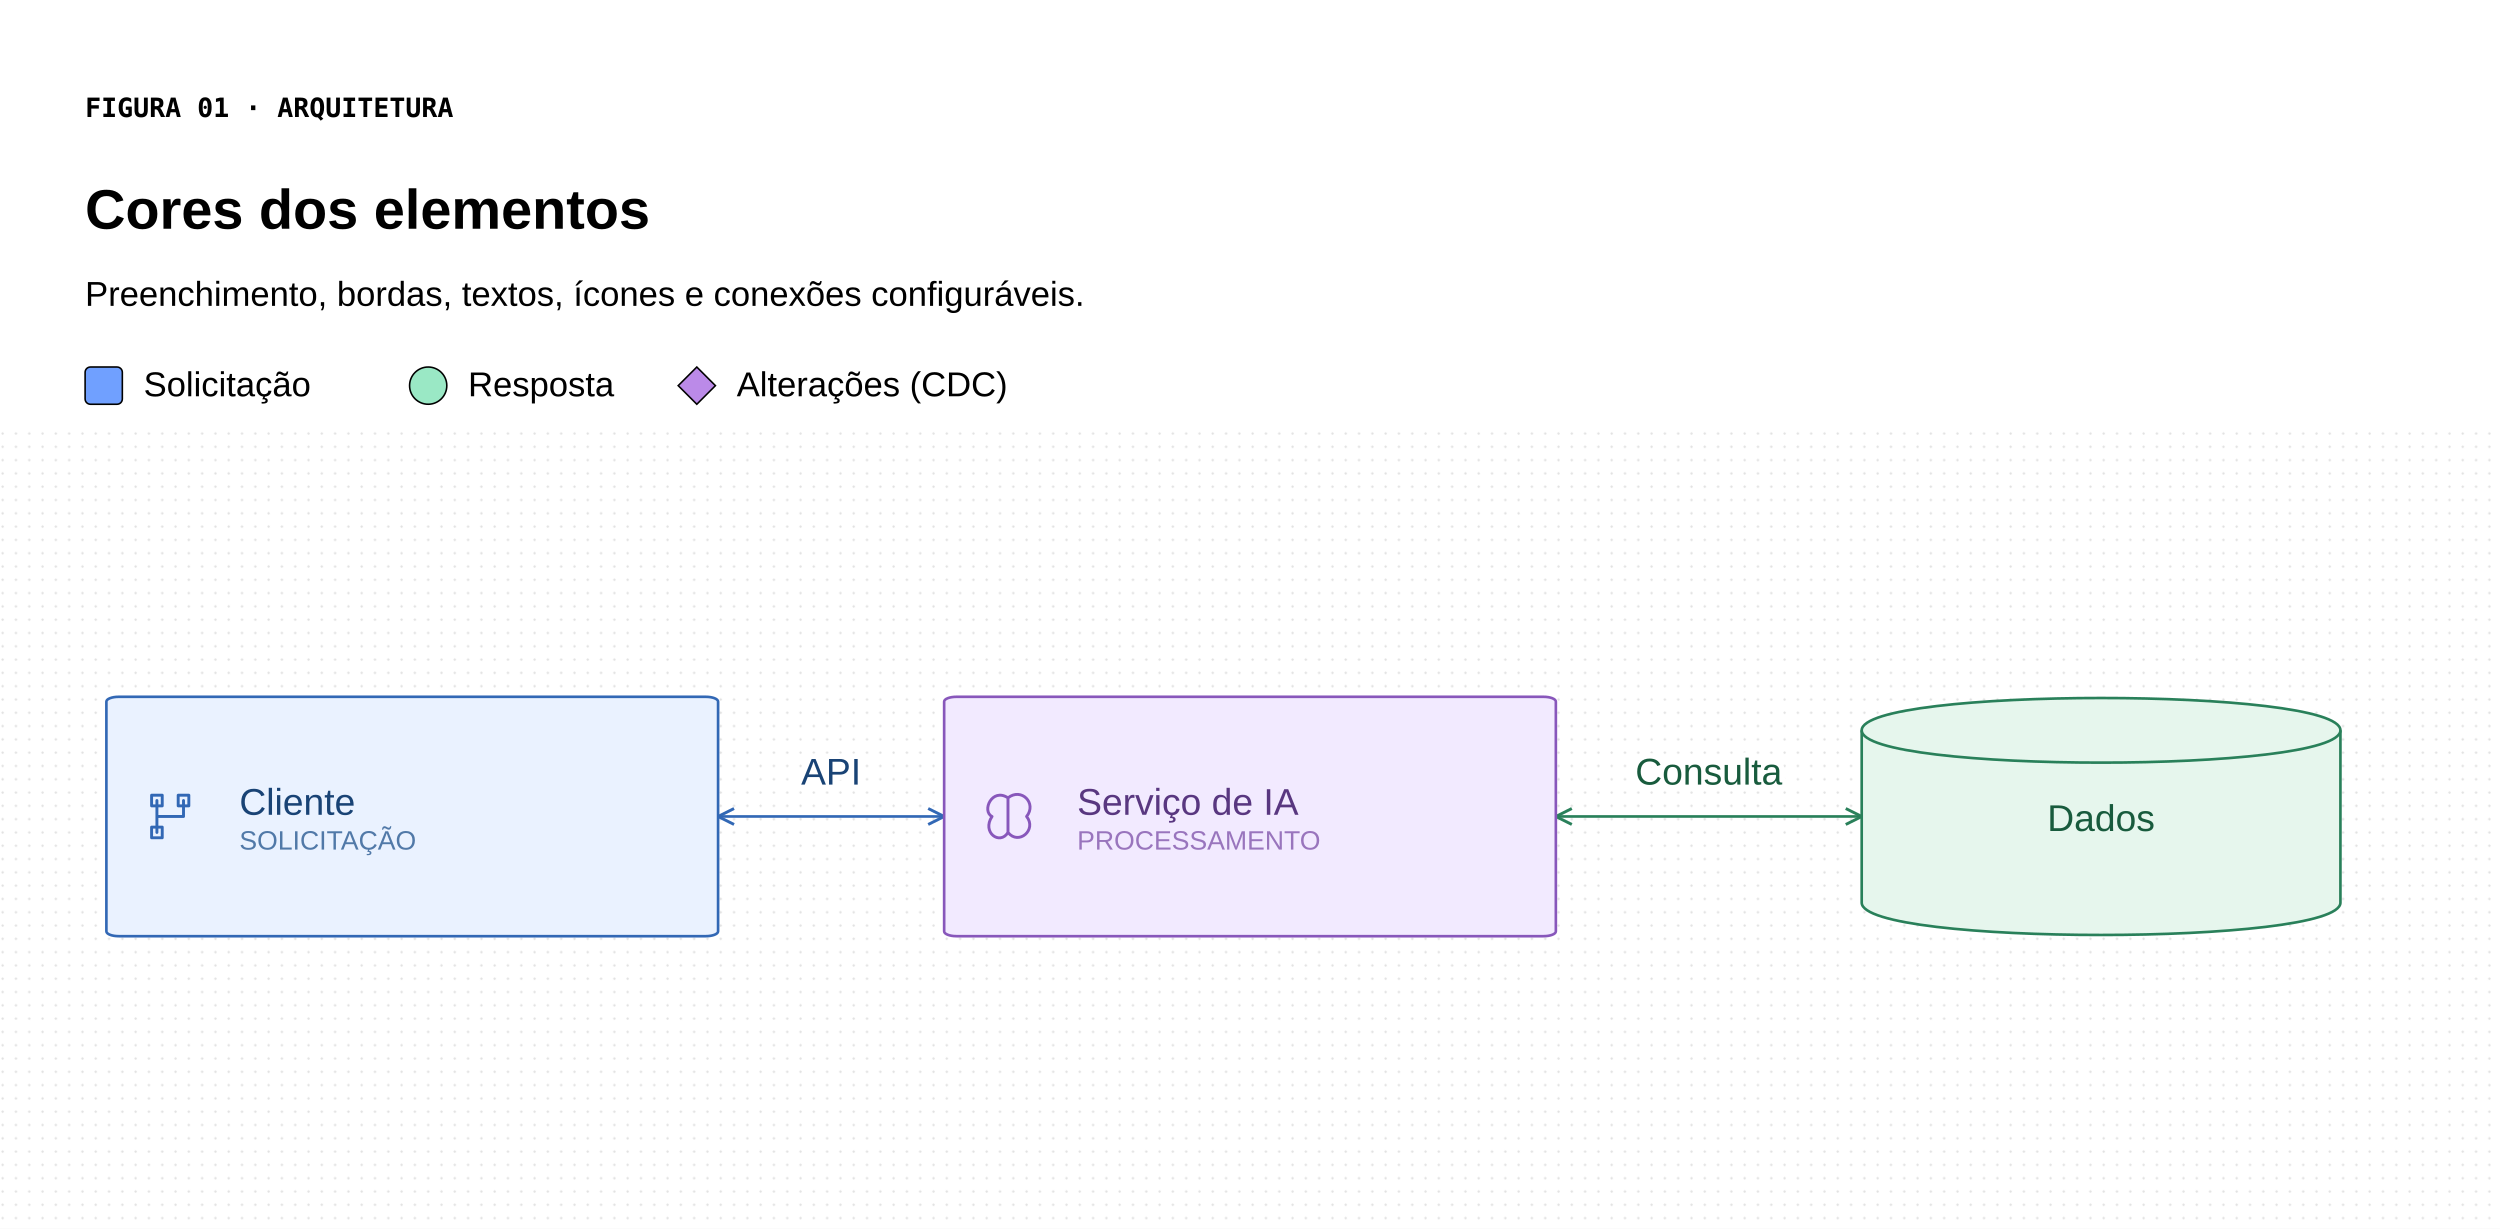
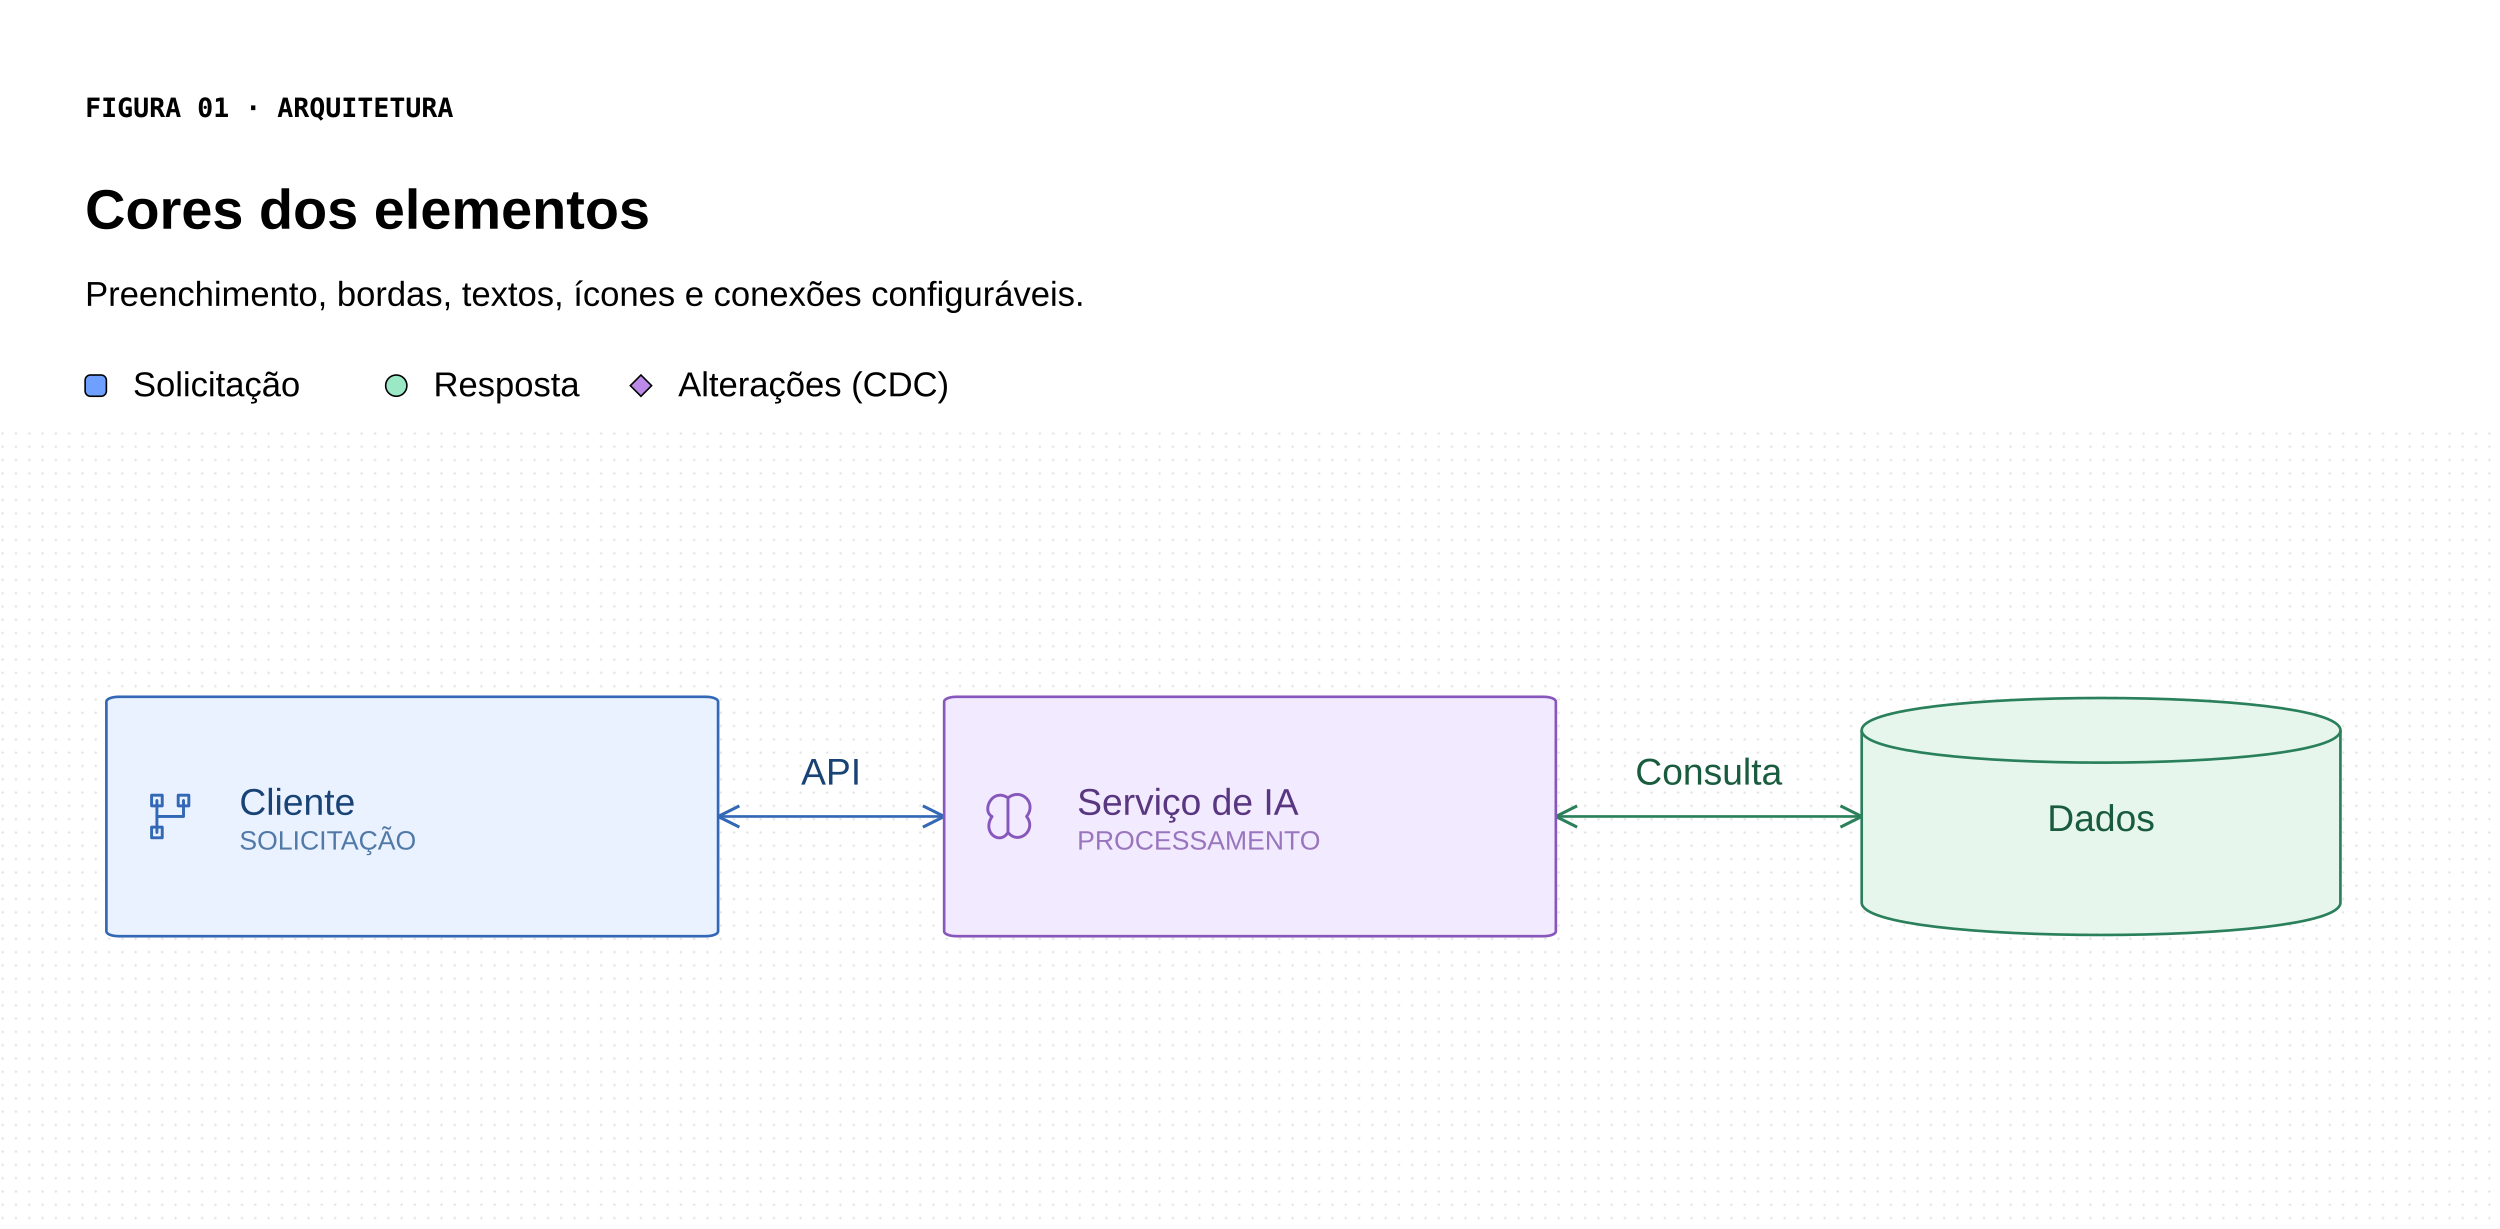
<svg xmlns="http://www.w3.org/2000/svg" viewBox="0 0 940 462" width="940" height="462" role="img" aria-label="Cores dos elementos">
-   <style>text{font-family:Arial,sans-serif;fill:#000}.kicker{font-family:monospace;font-size:10px;font-weight:600}.figure-title{font-size:21px;font-weight:700}.description{font-size:13px}.legend-label{font-size:13px}.edge-label{paint-order:stroke;stroke:white;stroke-width:4px;stroke-linejoin:round}.rail{fill:none;stroke:black;stroke-width:1;stroke-linecap:round;stroke-linejoin:round}.node-shape{stroke-linejoin:round}.selection{fill:none;stroke:#1675df;stroke-width:1.5;stroke-dasharray:4 3;pointer-events:none}.hit{stroke:transparent;stroke-width:16;fill:none;cursor:pointer}.node{cursor:move}.node text,.icon,.packet{pointer-events:none}.resize{fill:white;stroke:#1675df;cursor:nwse-resize}.port{fill:white;stroke:#2563eb;stroke-width:1.5;opacity:0;cursor:crosshair}.node:hover&gt;.port,.node.selected&gt;.port,.connecting .port{opacity:1}.diagram-controls{cursor:pointer}@media(prefers-reduced-motion:reduce){.packet{display:none}}</style>
+   <style>:root{font-size:1rem}text{font-family:Arial,sans-serif;fill:#000}.kicker{font-family:monospace;font-size:10px;font-weight:600}.figure-title{font-size:21px;font-weight:700}.description{font-size:13px}.legend-label{font-size:13px}.edge-label{paint-order:stroke;stroke:white;stroke-width:4px;stroke-linejoin:round}.rail{fill:none;stroke:black;stroke-width:1;stroke-linecap:round;stroke-linejoin:round}.node-shape{stroke-linejoin:round}.selection{fill:none;stroke:#1675df;stroke-width:1.5;stroke-dasharray:4 3;pointer-events:none}.hit{stroke:transparent;stroke-width:16;fill:none;cursor:pointer}.node{cursor:move}.node text,.icon,.packet,.flow-token{pointer-events:none}.flow-token{overflow:visible}.resize{fill:white;stroke:#1675df;cursor:nwse-resize}.port{fill:white;stroke:#2563eb;stroke-width:1.5;opacity:0;cursor:crosshair}.node:hover&gt;.port,.node.selected&gt;.port,.connecting .port{opacity:1}.diagram-controls{cursor:pointer}@media(prefers-reduced-motion:reduce){.packet{display:none}.protocol-packet{display:inline;opacity:.5!important}}</style>
  <defs>
    <pattern id="af-grid" width="5" height="5" patternUnits="userSpaceOnUse">
      <circle cx="1" cy="1" r=".45" fill="#e2e2e2" />
    </pattern>
-     <marker id="af-edge-0-arrow" viewBox="0 0 8 8" markerWidth="8" markerHeight="8" refX="7" refY="4" orient="auto-start-reverse" markerUnits="userSpaceOnUse">
-       <path d="M1 1L7 4L1 7" fill="none" stroke="#3268b5" stroke-width="1.1" />
+     <marker id="af-edge-0-arrow" viewBox="0 0 10 10" markerWidth="10" markerHeight="10" refX="9" refY="5" orient="auto-start-reverse" markerUnits="userSpaceOnUse">
+       <path d="M1 1L9 5L1 9" fill="none" stroke="#3268b5" stroke-width="1.15" />
    </marker>
-     <marker id="af-edge-1-arrow" viewBox="0 0 8 8" markerWidth="8" markerHeight="8" refX="7" refY="4" orient="auto-start-reverse" markerUnits="userSpaceOnUse">
-       <path d="M1 1L7 4L1 7" fill="none" stroke="#29805a" stroke-width="1.1" />
+     <marker id="af-edge-1-arrow" viewBox="0 0 10 10" markerWidth="10" markerHeight="10" refX="9" refY="5" orient="auto-start-reverse" markerUnits="userSpaceOnUse">
+       <path d="M1 1L9 5L1 9" fill="none" stroke="#29805a" stroke-width="1.15" />
    </marker>
  </defs>
  <rect width="940" height="462" fill="white" />
  <text x="32" y="44" class="kicker">FIGURA 01 · ARQUITETURA</text>
  <text x="32" y="86" class="figure-title">Cores dos elementos</text>
  <text x="32" y="115" class="description">Preenchimento, bordas, textos, ícones e conexões configuráveis.</text>
-   <g class="legend-marker" data-legend="request" transform="translate(39 145)">
-     <rect x="-7" y="-7" width="14" height="14" rx="2" fill="#70a0ff" stroke="#000000" stroke-width=".6" />
+   <g class="legend-marker" data-legend="request" transform="translate(36 145)">
+     <rect x="-4" y="-4" width="8" height="8" rx="2" fill="#70a0ff" stroke="#000000" stroke-width=".6" />
  </g>
-   <text x="54" y="149" class="legend-label">Solicitação</text>
-   <g class="legend-marker" data-legend="response" transform="translate(161 145)">
-     <circle cx="0" cy="0" r="7" fill="#9ae8c5" stroke="#000000" stroke-width=".6" />
+   <text x="50" y="149" class="legend-label">Solicitação</text>
+   <g class="legend-marker" data-legend="response" transform="translate(149 145)">
+     <circle cx="0" cy="0" r="4" fill="#9ae8c5" stroke="#000000" stroke-width=".6" />
  </g>
-   <text x="176" y="149" class="legend-label">Resposta</text>
-   <g class="legend-marker" data-legend="cdc" transform="translate(262 145)">
-     <path d="M0 -7L7 0L0 7L-7 0Z" fill="#bb8ae8" stroke="#000000" stroke-width=".6" />
+   <text x="163" y="149" class="legend-label">Resposta</text>
+   <g class="legend-marker" data-legend="cdc" transform="translate(241 145)">
+     <path d="M0 -4L4 0L0 4L-4 0Z" fill="#bb8ae8" stroke="#000000" stroke-width=".6" />
  </g>
-   <text x="277" y="149" class="legend-label">Alterações (CDC)</text>
+   <text x="255" y="149" class="legend-label">Alterações (CDC)</text>
  <g transform="translate(0 162)" id="af-board">
    <rect width="940" height="300" fill="url(#af-grid)" />
    <path d="M270 145L304.5 145Q312.5 145 320.5 145L355 145" id="af-edge-0" class="rail" style="stroke:#3268b5;stroke-width:1" marker-end="url(#af-edge-0-arrow)" marker-start="url(#af-edge-0-arrow)" />
    <text x="312.5" y="133" class="edge-label" style="font-family:'Arial',Arial,sans-serif;font-size:14px;font-weight:400;font-style:normal;fill:#194375" text-anchor="middle">API</text>
    <path d="M585 145L634.5 145Q642.5 145 650.5 145L700 145" id="af-edge-1" class="rail" style="stroke:#29805a;stroke-width:1" marker-end="url(#af-edge-1-arrow)" marker-start="url(#af-edge-1-arrow)" />
    <text x="642.5" y="133" class="edge-label" style="font-family:'Arial',Arial,sans-serif;font-size:14px;font-weight:400;font-style:normal;fill:#185b3d" text-anchor="middle">Consulta</text>
    <g class="node" data-node="a" transform="translate(40 100)">
      <svg width="230" height="90" viewBox="0 0 100 100" preserveAspectRatio="none" overflow="visible">
        <rect width="100" height="100" rx="2" fill="#eaf2ff" stroke="#3268b5" stroke-width="1" vector-effect="non-scaling-stroke" class="node-shape" />
      </svg>
      <g class="node-copy" transform="translate(50 30.36) scale(1) translate(0 0)">
        <text class="node-title" x="0" y="14" text-anchor="start" style="font-family:'Arial',Arial,sans-serif;font-size:14px;font-weight:400;font-style:normal;fill:#194375">Cliente</text>
        <text class="node-subtitle" x="0" y="27.08" text-anchor="start" style="font-family:'Arial',Arial,sans-serif;font-size:10px;font-weight:400;font-style:normal;fill:#5179a8">SOLICITAÇÃO</text>
      </g>
      <g class="icon" transform="translate(14 35)" fill="none" stroke="#3268b5" stroke-width="1.1" stroke-linecap="round" stroke-linejoin="round">
        <path d="M5 4V16M5 10H15V4M3 2H7V6H3ZM13 2H17V6H13ZM3 14H7V18H3Z" />
      </g>
    </g>
    <g class="node" data-node="b" transform="translate(355 100)">
      <svg width="230" height="90" viewBox="0 0 100 100" preserveAspectRatio="none" overflow="visible">
        <rect width="100" height="100" rx="2" fill="#f2eaff" stroke="#8857bb" stroke-width="1" vector-effect="non-scaling-stroke" class="node-shape" />
      </svg>
      <g class="node-copy" transform="translate(50 30.36) scale(1) translate(0 0)">
        <text class="node-title" x="0" y="14" text-anchor="start" style="font-family:'Arial',Arial,sans-serif;font-size:14px;font-weight:400;font-style:normal;fill:#593780">Serviço de IA</text>
        <text class="node-subtitle" x="0" y="27.08" text-anchor="start" style="font-family:'Arial',Arial,sans-serif;font-size:10px;font-weight:400;font-style:normal;fill:#9975bd">PROCESSAMENTO</text>
      </g>
      <g class="icon" transform="translate(14 35)" fill="none" stroke="#8857bb" stroke-width="1.1" stroke-linecap="round" stroke-linejoin="round">
        <path d="M10 3C4 -1 0 8 4 10C0 16 7 21 10 16C14 21 21 15 17 10C21 5 15 -1 10 3ZM10 3V16" />
      </g>
    </g>
    <g class="node" data-node="c" transform="translate(700 100)">
      <svg width="180" height="90" viewBox="0 0 100 100" preserveAspectRatio="none" overflow="visible">
        <path d="M0 14C0 -4 100 -4 100 14V86C100 104 0 104 0 86Z" fill="#e6f6ed" stroke="#29805a" stroke-width="1" vector-effect="non-scaling-stroke" class="node-shape" />
        <path d="M0 14C0 32 100 32 100 14" fill="none" stroke="#29805a" stroke-width="1" vector-effect="non-scaling-stroke" class="node-detail" />
      </svg>
      <g class="node-copy" transform="translate(90 36.46) scale(1) translate(-77.4 0)">
        <text class="node-title" x="77.4" y="14" text-anchor="middle" style="font-family:'Arial',Arial,sans-serif;font-size:14px;font-weight:400;font-style:normal;fill:#185b3d">Dados</text>
      </g>
    </g>
    <g class="packet" data-stream="0-0-0" opacity="0">
      <rect x="-4" y="-4" width="8" height="8" rx="2" fill="#70a0ff" stroke="#000000" stroke-width=".6" />
      <animateMotion dur="8s" begin="0s" calcMode="linear" repeatCount="indefinite" rotate="auto">
        <mpath href="#af-edge-0" />
      </animateMotion>
      <animate attributeName="opacity" values="0;0.86;0.86;0" keyTimes="0;0.06;0.94;1" dur="8s" begin="0s" repeatCount="indefinite" />
    </g>
    <g class="packet" data-stream="0-1-0" opacity="0">
      <circle cx="0" cy="0" r="4" fill="#9ae8c5" stroke="#000000" stroke-width=".6" />
      <animateMotion dur="8s" begin="0.22s" calcMode="linear" repeatCount="indefinite" rotate="auto" keyPoints="1;0" keyTimes="0;1">
        <mpath href="#af-edge-0" />
      </animateMotion>
      <animate attributeName="opacity" values="0;0.86;0.86;0" keyTimes="0;0.06;0.94;1" dur="8s" begin="0.22s" repeatCount="indefinite" />
    </g>
    <g class="packet" data-stream="1-0-0" opacity="0">
      <rect x="-4" y="-4" width="8" height="8" rx="2" fill="#70a0ff" stroke="#000000" stroke-width=".6" />
      <animateMotion dur="8s" begin="0.18s" calcMode="linear" repeatCount="indefinite" rotate="auto">
        <mpath href="#af-edge-1" />
      </animateMotion>
      <animate attributeName="opacity" values="0;0.86;0.86;0" keyTimes="0;0.06;0.94;1" dur="8s" begin="0.18s" repeatCount="indefinite" />
    </g>
    <g class="packet" data-stream="1-1-0" opacity="0">
      <circle cx="0" cy="0" r="4" fill="#9ae8c5" stroke="#000000" stroke-width=".6" />
      <animateMotion dur="8s" begin="0.4s" calcMode="linear" repeatCount="indefinite" rotate="auto" keyPoints="1;0" keyTimes="0;1">
        <mpath href="#af-edge-1" />
      </animateMotion>
      <animate attributeName="opacity" values="0;0.86;0.86;0" keyTimes="0;0.06;0.94;1" dur="8s" begin="0.4s" repeatCount="indefinite" />
    </g>
  </g>
</svg>
